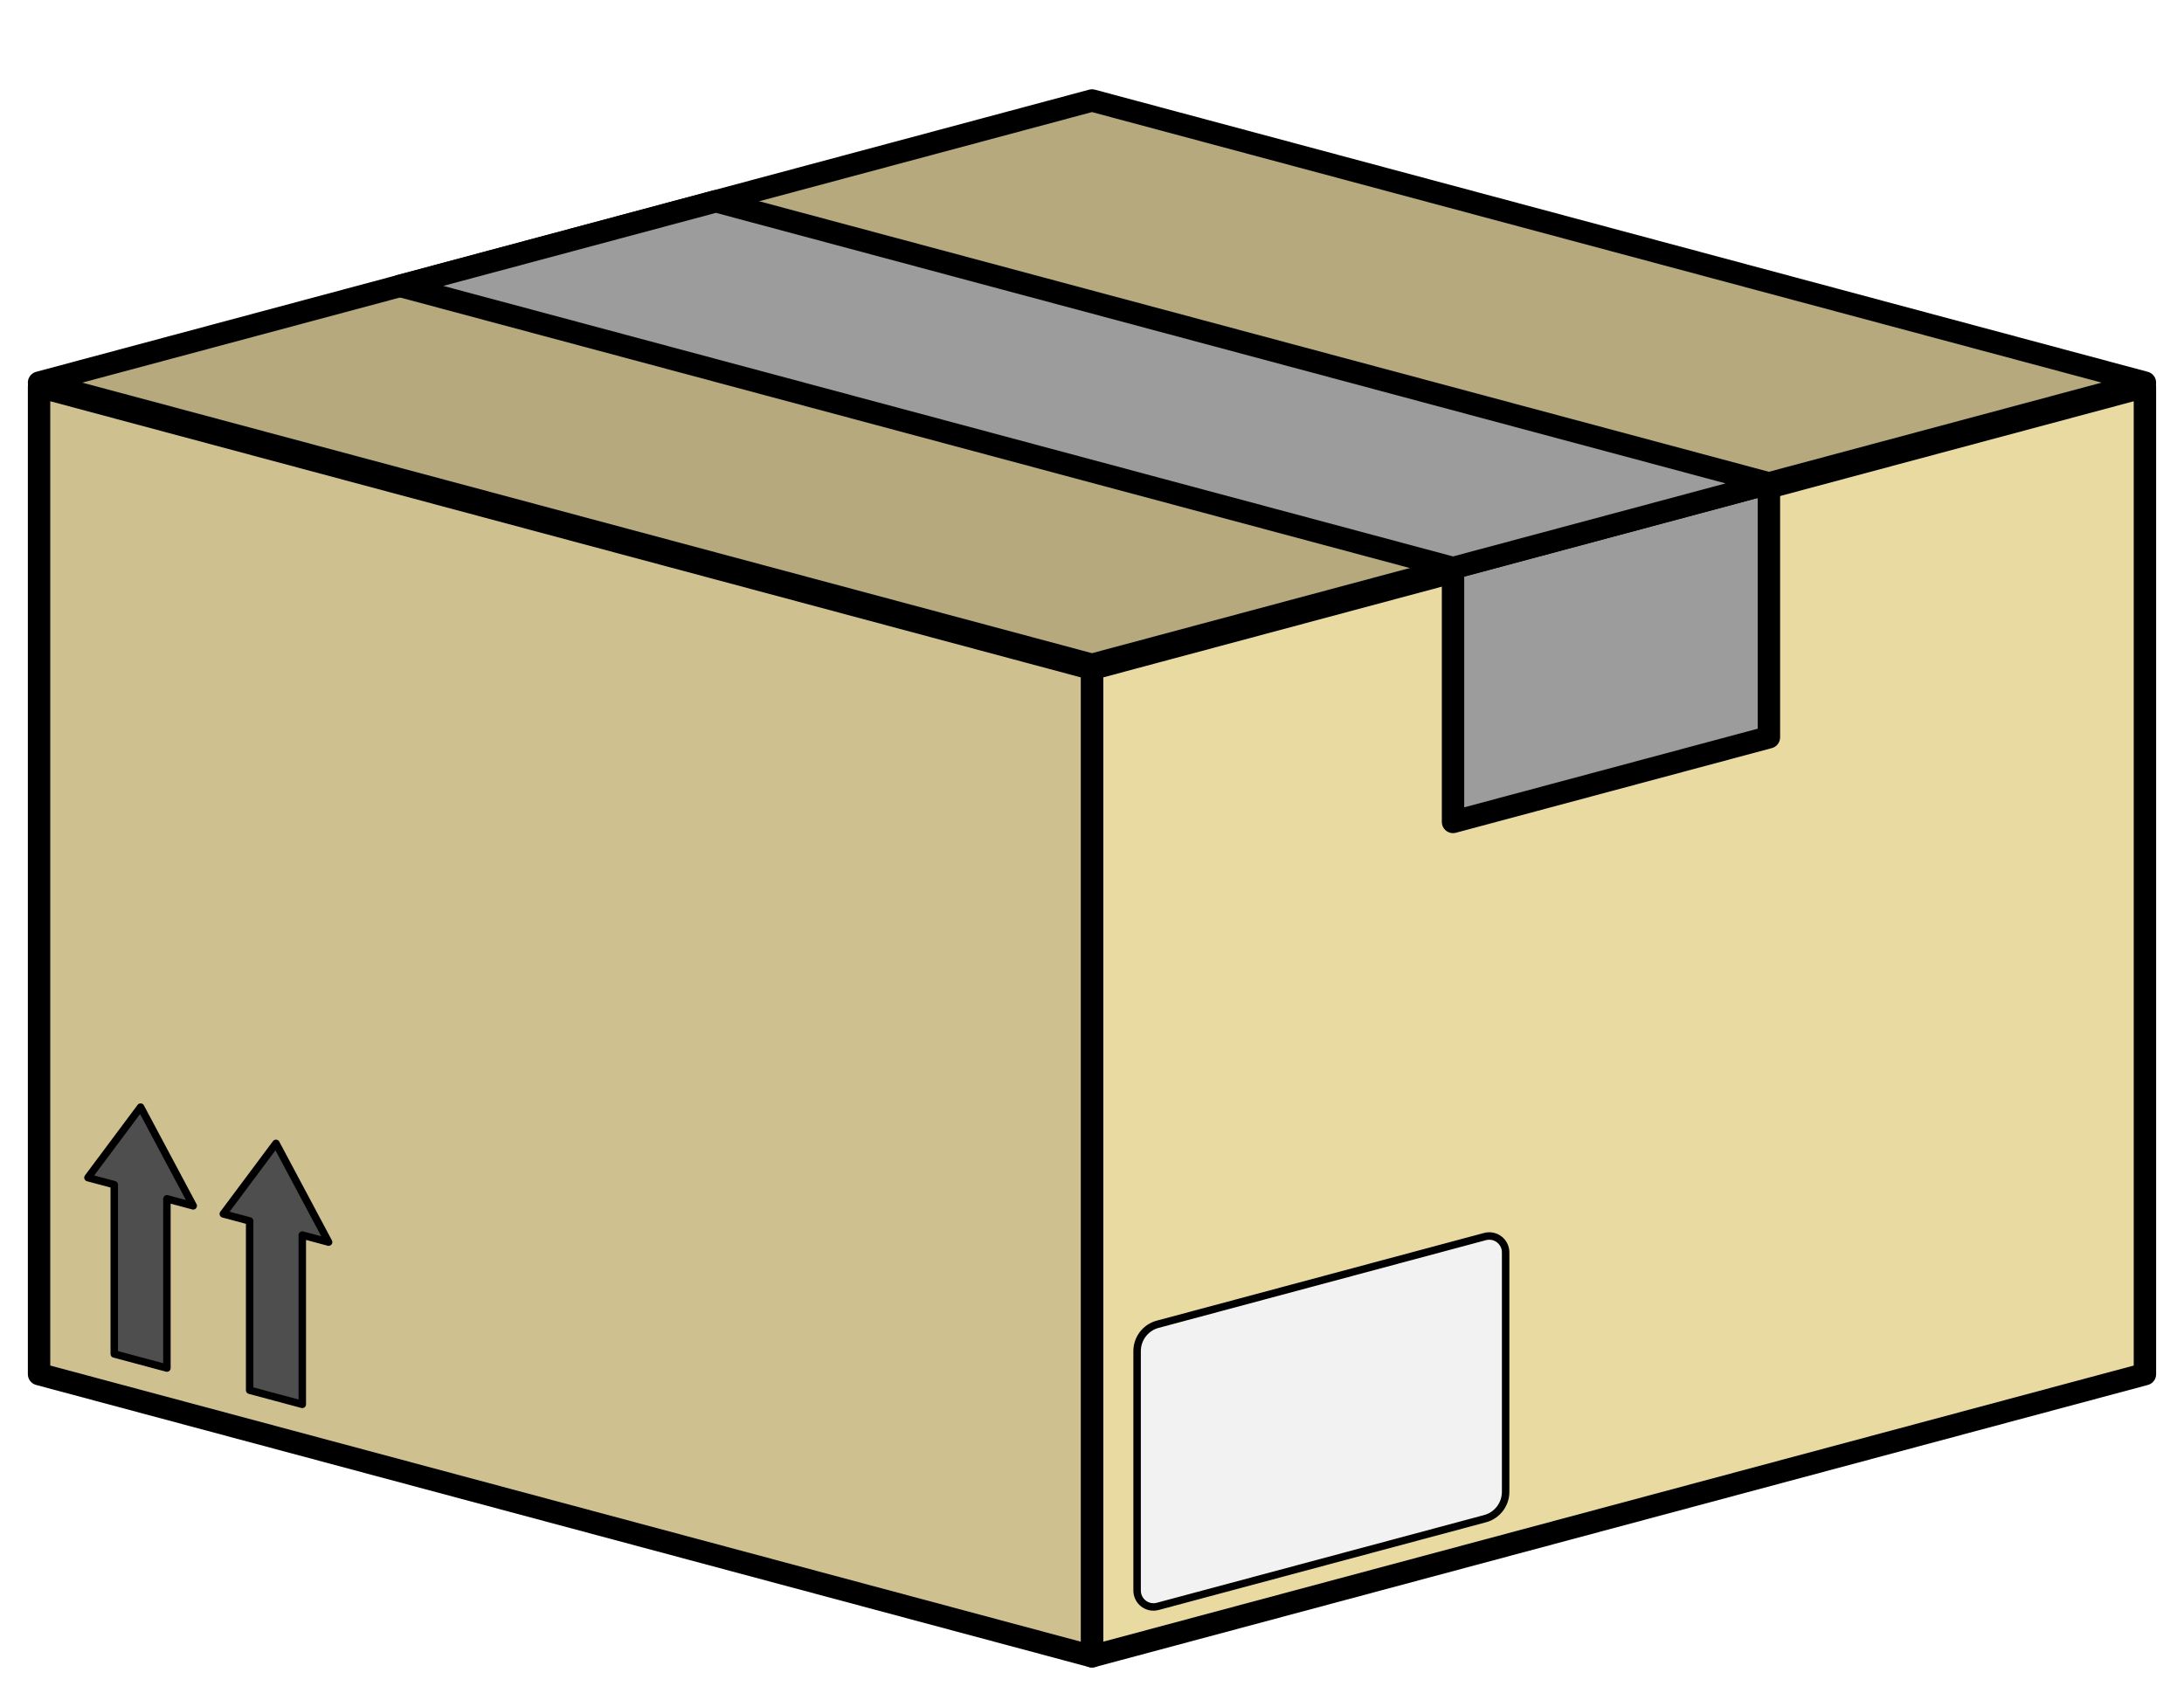
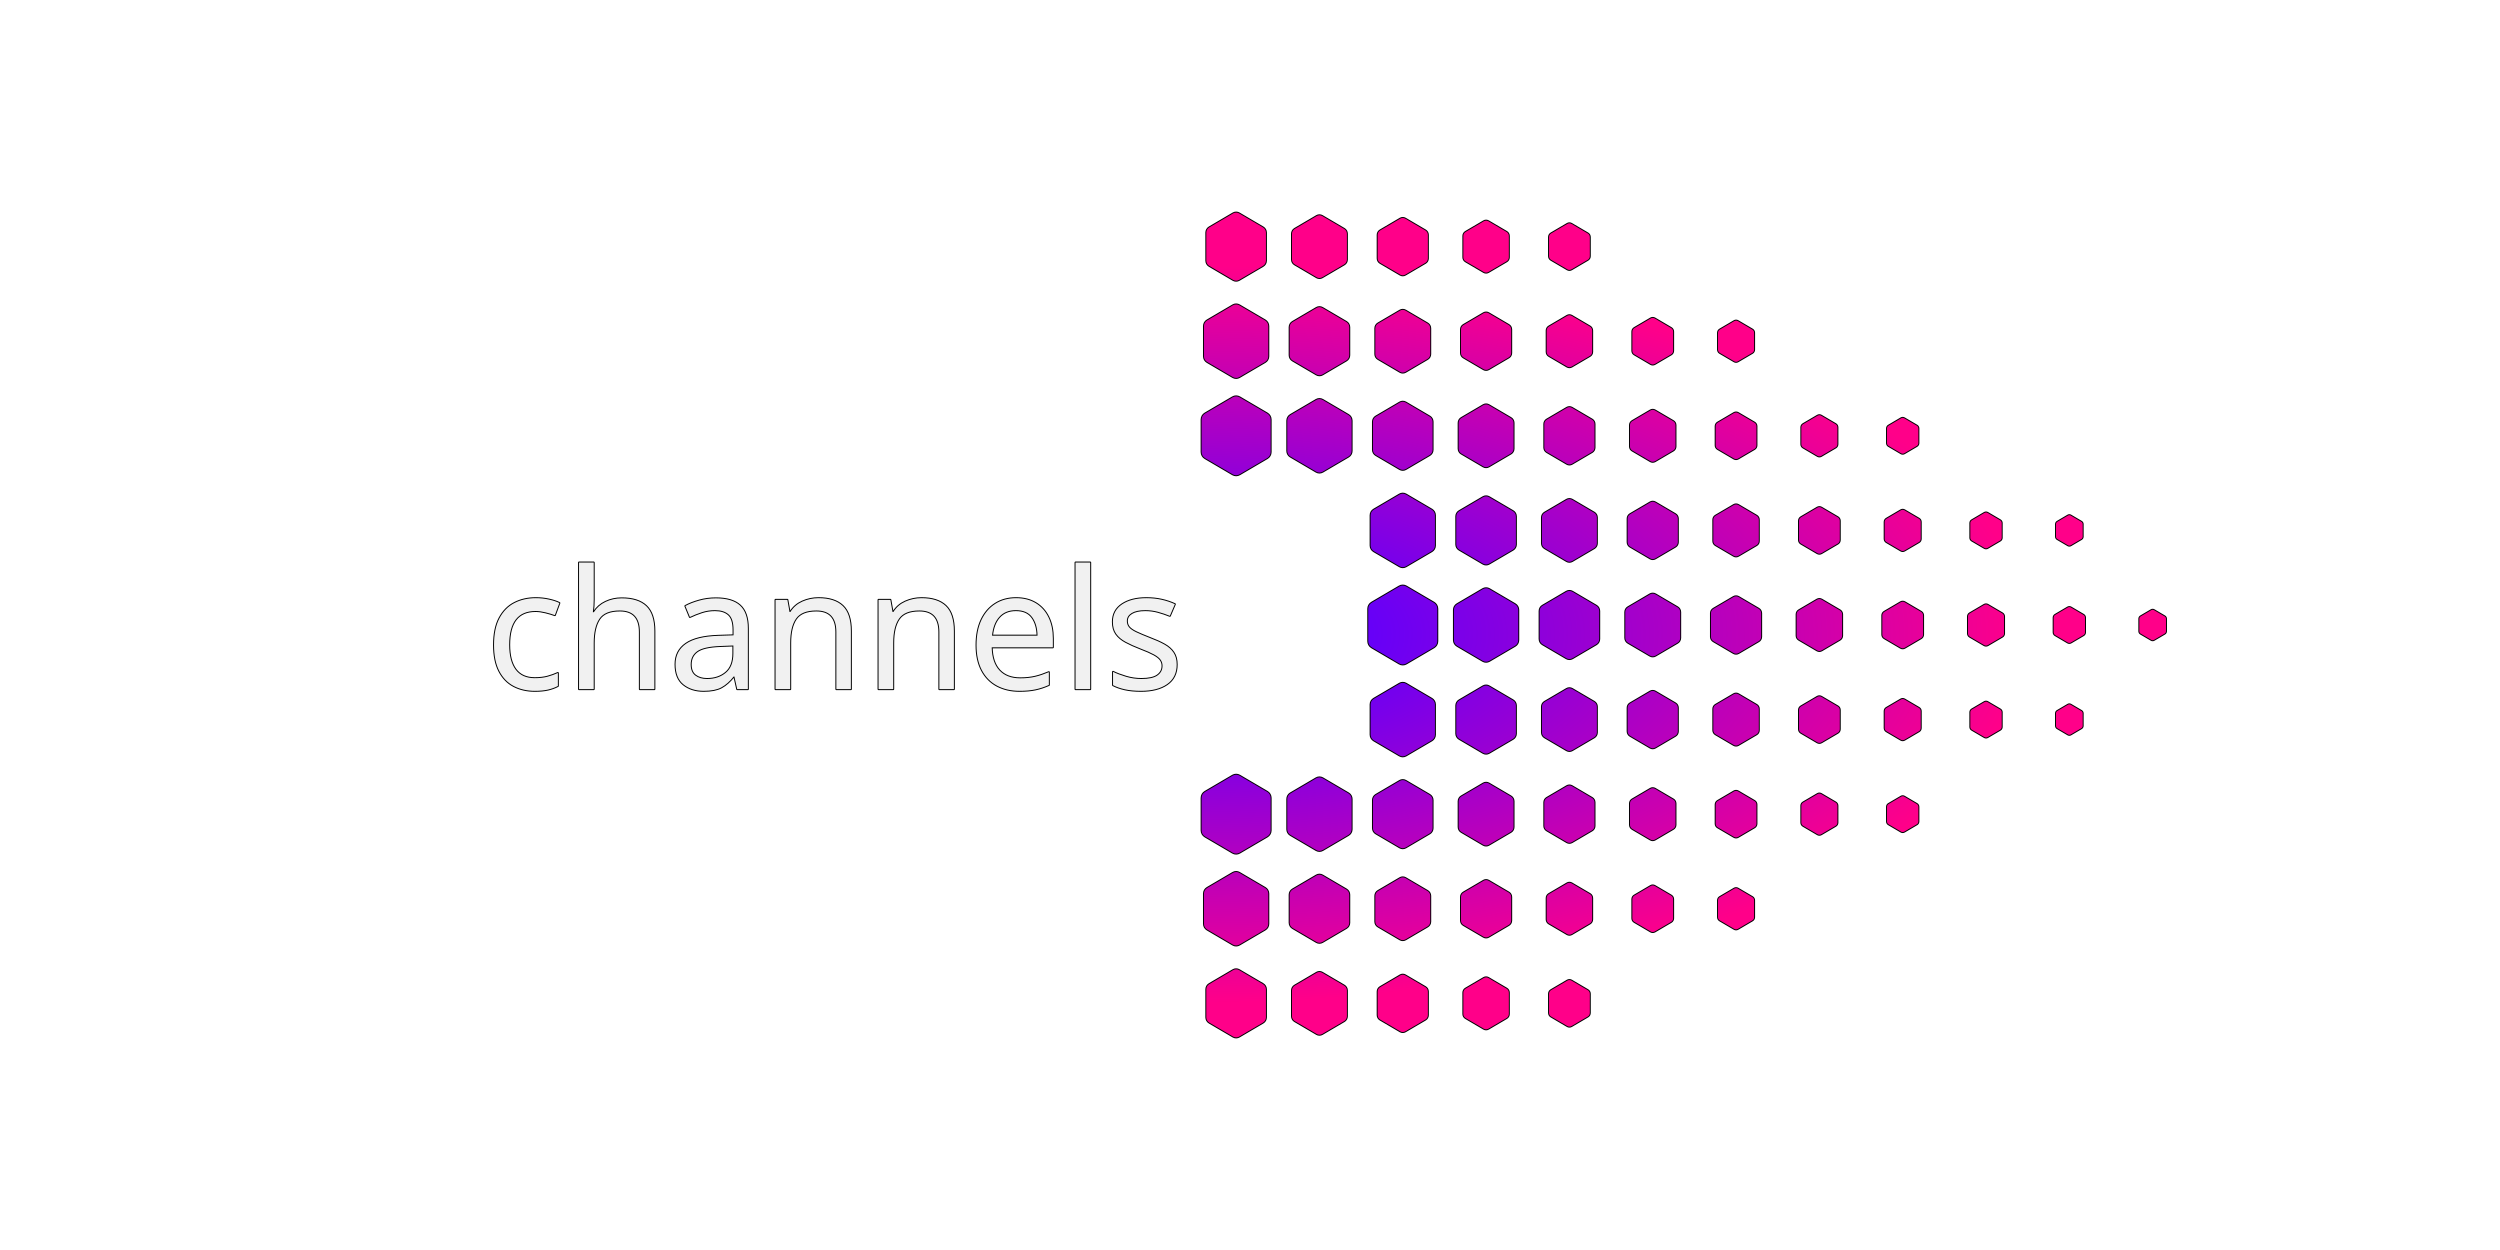
- <svg xmlns="http://www.w3.org/2000/svg" xmlns:xlink="http://www.w3.org/1999/xlink" version="1.1" viewBox="0 0 512 400">
-   <g fill-rule="evenodd" stroke="#000" stroke-linejoin="round" stroke-miterlimit="0" stroke-width="5.25">
-     <path d="m9.156 89.701 246.84-66.142 246.84 66.142-246.84 66.142z" fill="#b5a97d" />
-     <path d="m256 156.79 246.84-66.142v231.5l-246.84 66.142z" fill="#e9daa1" />
-     <path d="m9.156 90.646 246.84 66.142v231.5l-246.84-66.142z" fill="#cfc18f" />
+ <svg xmlns="http://www.w3.org/2000/svg" version="1.1" viewBox="0 0 1280 640">
+   <defs>
+     <filter id="a" x="-.001" y="-.001" width="1.002" height="1.002" color-interpolation-filters="sRGB">
+       <feComposite in="BackgroundImage" in2="SourceGraphic" operator="arithmetic" result="composite1" />
+     </filter>
+     <radialGradient id="b" cx="180.14" cy="4.015" r="409.32" gradientTransform="matrix(1.0455 0 -6.669e-7 .45679 -8.1901 41.564)" gradientUnits="userSpaceOnUse">
+       <stop stop-color="#5c00ff" offset=".154" />
+       <stop stop-color="#ff0089" offset="1" />
+     </radialGradient>
+   </defs>
+   <g display="none">
+     <path class="UnoptimicedTransforms" x="-197.563" y="-77.454" width="1668.064" height="795.866" d="m0 0v640h1280v-640z" display="inline" />
+     <rect class="UnoptimicedTransforms" width="1280" height="640" ry="0" filter="url(#a)" />
  </g>
-   <g fill="#9c9c9c" fill-rule="evenodd" stroke="#000" stroke-linejoin="round" stroke-miterlimit="0" stroke-width="5.25">
-     <path d="m414.69 113.32-74.054 19.841v59.527l74.054-19.841z" />
-     <path d="m167.84 47.182-74.054 19.841 246.85 66.141 74.054-19.841z" />
+   <g transform="matrix(.98354 0 0 1 3.4233 0)" stroke-linecap="round" stroke-linejoin="round">
+     <path class="UnoptimicedTransforms" transform="matrix(.77086 .43893 -.77086 .43893 173.95 128.97)" d="m239.89-433.83h628.87v628.87l-387.41-83.387 163.94-157.33-165.46-163.36-162.64 156.54z" fill="none" filter="url(#a)" stroke="#0f0" stroke-width=".997" />
+     <path class="UnoptimicedTransforms" transform="matrix(1.0097 0 0 1.0097 437.69 280.9)" d="m286.29 18.723c-0.614 0-1.228 0.159-1.779 0.477l-14.242 8.223c-1.101 0.636-1.781 1.812-1.781 3.084v16.441c0 1.272 0.68 2.448 1.781 3.084l14.242 8.223c1.101 0.636 2.457 0.636 3.559 0l14.242-8.223c1.102-0.636 1.779-1.812 1.779-3.084v-16.441c0-1.272-0.678-2.448-1.779-3.084l-14.242-8.223c-0.551-0.318-1.165-0.477-1.779-0.477zm42.957 1.365c-0.573 0-1.147 0.147-1.66 0.443l-13.27 7.66c-1.026 0.593-1.658 1.688-1.658 2.873v15.324c0 1.185 0.632 2.28 1.658 2.873l13.27 7.66c1.026 0.593 2.292 0.593 3.318 0l13.27-7.66c1.026-0.593 1.66-1.688 1.66-2.873v-15.324c0-1.185-0.634-2.28-1.66-2.873l-13.27-7.66c-0.513-0.296-1.085-0.443-1.658-0.443zm42.957 1.363c-0.531 0-1.061 0.137-1.537 0.412l-12.299 7.102c-0.951 0.549-1.537 1.562-1.537 2.66v14.203c0 1.099 0.586 2.113 1.537 2.662l12.299 7.102c0.951 0.549 2.125 0.549 3.076 0l12.299-7.102c0.951-0.549 1.535-1.564 1.535-2.662v-14.203c0-1.099-0.584-2.111-1.535-2.66l-12.299-7.102c-0.476-0.275-1.008-0.412-1.539-0.412zm42.959 1.363c-0.489 0-0.978 0.126-1.416 0.379l-11.328 6.541c-0.876 0.506-1.416 1.441-1.416 2.453v13.08c0 1.012 0.54 1.947 1.416 2.453l11.328 6.539c0.876 0.506 1.956 0.506 2.832 0l11.328-6.539c0.876-0.506 1.416-1.441 1.416-2.453v-13.08c0-1.012-0.54-1.947-1.416-2.453l-11.328-6.541c-0.438-0.253-0.927-0.379-1.416-0.379zm42.955 1.363c-0.447 0-0.894 0.116-1.295 0.348l-10.355 5.981c-0.801 0.463-1.295 1.317-1.295 2.242v11.959c0 0.925 0.494 1.778 1.295 2.24l10.355 5.982c0.801 0.463 1.789 0.463 2.59 0l10.357-5.982c0.801-0.463 1.295-1.315 1.295-2.24v-11.959c0-0.925-0.494-1.78-1.295-2.242l-10.357-5.981c-0.401-0.231-0.848-0.348-1.295-0.348zm42.959 1.365c-0.405 0-0.811 0.105-1.174 0.314l-9.387 5.418c-0.726 0.419-1.174 1.195-1.174 2.033v10.836c0 0.838 0.448 1.614 1.174 2.033l9.387 5.418c0.726 0.419 1.62 0.419 2.346 0l9.387-5.418c0.726-0.419 1.174-1.195 1.174-2.033v-10.836c0-0.838-0.448-1.614-1.174-2.033l-9.387-5.418c-0.363-0.21-0.767-0.314-1.172-0.314zm42.957 1.363c-0.363 0-0.725 0.093-1.051 0.281l-8.416 4.859c-0.651 0.376-1.051 1.069-1.051 1.82v9.719c0 0.752 0.4 1.444 1.051 1.82l8.416 4.859c0.651 0.376 1.451 0.376 2.102 0l8.418-4.859c0.651-0.376 1.049-1.069 1.049-1.82v-9.719c0-0.752-0.398-1.444-1.049-1.82l-8.418-4.859c-0.325-0.188-0.688-0.281-1.051-0.281zm42.027 1.613-7.445 4.297c-0.576 0.332-0.93 0.946-0.93 1.611v8.598c0 0.665 0.354 1.279 0.93 1.611l7.445 4.299c0.576 0.332 1.286 0.332 1.861 0l7.443-4.299c0.576-0.332 0.932-0.946 0.932-1.611v-8.598c0-0.665-0.356-1.279-0.932-1.611l-7.443-4.297c-0.576-0.332-1.286-0.332-1.861 0zm43.078 1.33-6.473 3.738c-0.501 0.289-0.809 0.824-0.809 1.402v7.475c0 0.578 0.308 1.113 0.809 1.402l6.473 3.736c0.501 0.289 1.118 0.289 1.619 0l6.473-3.736c0.501-0.289 0.809-0.824 0.809-1.402v-7.475c0-0.578-0.308-1.113-0.809-1.402l-6.473-3.738c-0.501-0.289-1.118-0.289-1.619 0zm43.08 1.334-5.502 3.176c-0.426 0.246-0.689 0.7-0.689 1.191v6.352c0 0.491 0.264 0.948 0.689 1.193l5.502 3.176c0.426 0.246 0.949 0.246 1.375 0l5.502-3.176c0.426-0.246 0.688-0.702 0.688-1.193v-6.352c0-0.491-0.262-0.946-0.688-1.191l-5.502-3.176c-0.426-0.246-0.949-0.246-1.375 0zm-385.93 36.867c-0.573 0-1.147 0.149-1.66 0.445l-13.27 7.662c-1.026 0.593-1.658 1.687-1.658 2.873v15.322c0 1.185 0.631 2.28 1.658 2.873l13.27 7.662c1.026 0.593 2.291 0.593 3.317 0l13.27-7.662c1.026-0.593 1.66-1.687 1.66-2.873v-15.322c0-1.185-0.633-2.28-1.66-2.873l-13.27-7.662c-0.513-0.296-1.085-0.445-1.658-0.445zm0-58.648c-0.573 0-1.147-0.149-1.66-0.445l-13.27-7.662c-1.026-0.593-1.658-1.687-1.658-2.873v-15.322c0-1.185 0.631-2.28 1.658-2.873l13.27-7.662c1.026-0.593 2.291-0.593 3.317 0l13.27 7.662c1.026 0.593 1.66 1.687 1.66 2.873v15.322c0 1.185-0.633 2.28-1.66 2.873l-13.27 7.662c-0.513 0.296-1.085 0.445-1.658 0.445zm42.958 60.011c-0.531 0-1.062 0.137-1.538 0.412l-12.299 7.101c-0.951 0.549-1.538 1.565-1.538 2.664v14.201c0 1.099 0.587 2.114 1.538 2.664l12.299 7.101c0.951 0.549 2.124 0.549 3.076 0l12.299-7.101c0.951-0.549 1.536-1.565 1.536-2.664v-14.201c0-1.099-0.585-2.114-1.536-2.664l-12.299-7.101c-0.476-0.275-1.007-0.412-1.538-0.412zm0-61.375c-0.531 0-1.062-0.137-1.538-0.412l-12.299-7.101c-0.951-0.549-1.538-1.565-1.538-2.664v-14.201c0-1.099 0.587-2.114 1.538-2.664l12.299-7.101c0.951-0.549 2.124-0.549 3.076 0l12.299 7.101c0.951 0.549 1.536 1.565 1.536 2.664v14.201c0 1.099-0.585 2.114-1.536 2.664l-12.299 7.101c-0.476 0.275-1.007 0.412-1.538 0.412zm42.958 62.739c-0.489 0-0.978 0.126-1.416 0.379l-11.328 6.54c-0.876 0.506-1.416 1.441-1.416 2.453v13.081c0 1.012 0.54 1.947 1.416 2.453l11.328 6.54c0.876 0.506 1.956 0.506 2.832 0l11.328-6.54c0.876-0.506 1.416-1.441 1.416-2.453v-13.081c0-1.012-0.54-1.947-1.416-2.453l-11.328-6.54c-0.438-0.253-0.927-0.379-1.416-0.379zm0-64.103c-0.489 0-0.978-0.126-1.416-0.379l-11.328-6.54c-0.876-0.506-1.416-1.441-1.416-2.453v-13.081c0-1.012 0.54-1.947 1.416-2.453l11.328-6.54c0.876-0.506 1.956-0.506 2.832 0l11.328 6.54c0.876 0.506 1.416 1.441 1.416 2.453v13.081c0 1.012-0.54 1.947-1.416 2.453l-11.328 6.54c-0.438 0.253-0.927 0.379-1.416 0.379zm42.958 65.466c-0.447 0-0.895 0.117-1.296 0.348l-10.357 5.979c-0.801 0.463-1.294 1.317-1.294 2.242v11.96c0 0.925 0.493 1.78 1.294 2.242l10.357 5.979c0.801 0.463 1.789 0.463 2.59 0l10.357-5.979c0.801-0.463 1.294-1.317 1.294-2.242v-11.96c0-0.925-0.493-1.779-1.294-2.242l-10.357-5.979c-0.401-0.231-0.847-0.348-1.294-0.348zm0-66.83c-0.447 0-0.895-0.117-1.296-0.348l-10.357-5.979c-0.801-0.463-1.294-1.317-1.294-2.242v-11.96c0-0.925 0.493-1.78 1.294-2.242l10.357-5.979c0.801-0.463 1.789-0.463 2.59 0l10.357 5.979c0.801 0.463 1.294 1.317 1.294 2.242v11.96c0 0.925-0.493 1.779-1.294 2.242l-10.357 5.979c-0.401 0.231-0.847 0.348-1.294 0.348zm42.958 68.194c-0.405 0-0.811 0.106-1.174 0.315l-9.386 5.418c-0.726 0.419-1.174 1.195-1.174 2.033v10.839c1e-5 0.838 0.448 1.612 1.174 2.031l9.386 5.42c0.726 0.419 1.62 0.419 2.346 0l9.386-5.42c0.726-0.419 1.174-1.193 1.174-2.031v-10.839c0-0.838-0.448-1.614-1.174-2.033l-9.386-5.418c-0.363-0.21-0.767-0.315-1.172-0.315zm0-69.558c-0.405 0-0.811-0.106-1.174-0.315l-9.386-5.418c-0.726-0.419-1.174-1.195-1.174-2.033v-10.839c1e-5 -0.838 0.448-1.612 1.174-2.031l9.386-5.42c0.726-0.419 1.62-0.419 2.346 0l9.386 5.42c0.726 0.419 1.174 1.193 1.174 2.031v10.839c0 0.838-0.448 1.614-1.174 2.033l-9.386 5.418c-0.363 0.21-0.767 0.315-1.172 0.315zm42.958 70.923c-0.363 0-0.727 0.093-1.052 0.28l-8.415 4.859c-0.651 0.376-1.052 1.071-1.052 1.822v9.717c0 0.752 0.401 1.446 1.052 1.822l8.415 4.857c0.651 0.376 1.452 0.376 2.103 0l8.417-4.857c0.651-0.376 1.05-1.071 1.05-1.822v-9.717c0-0.752-0.399-1.446-1.05-1.822l-8.417-4.859c-0.325-0.188-0.687-0.28-1.05-0.28zm0-72.289c-0.363 0-0.727-0.093-1.052-0.28l-8.415-4.859c-0.651-0.376-1.052-1.071-1.052-1.822v-9.717c0-0.752 0.401-1.446 1.052-1.822l8.415-4.857c0.651-0.376 1.452-0.376 2.103 0l8.417 4.857c0.651 0.376 1.05 1.071 1.05 1.822v9.717c0 0.752-0.399 1.446-1.05 1.822l-8.417 4.859c-0.325 0.188-0.687 0.28-1.05 0.28zm42.958 73.653c-0.321 0-0.643 0.083-0.93 0.25l-7.446 4.296c-0.576 0.332-0.93 0.948-0.93 1.613v8.595c0 0.665 0.355 1.279 0.93 1.611l7.446 4.298c0.576 0.332 1.285 0.332 1.861 0l7.444-4.298c0.576-0.332 0.93-0.946 0.93-1.611v-8.595c0-0.665-0.355-1.281-0.93-1.613l-7.444-4.296c-0.288-0.166-0.609-0.25-0.93-0.25zm0-75.017c-0.321 0-0.643-0.083-0.93-0.25l-7.446-4.296c-0.576-0.332-0.93-0.948-0.93-1.613v-8.595c0-0.665 0.355-1.279 0.93-1.611l7.446-4.298c0.576-0.332 1.285-0.332 1.861 0l7.444 4.298c0.576 0.332 0.93 0.946 0.93 1.611v8.595c0 0.665-0.355 1.281-0.93 1.613l-7.444 4.296c-0.288 0.166-0.609 0.25-0.93 0.25zm42.147 76.597-6.473 3.737c-0.501 0.289-0.809 0.822-0.809 1.401v7.475c0 0.578 0.308 1.113 0.809 1.403l6.473 3.737c0.501 0.289 1.118 0.289 1.619 0l6.473-3.737c0.501-0.289 0.809-0.824 0.809-1.403v-7.475c0-0.578-0.308-1.111-0.809-1.401l-6.473-3.737c-0.501-0.289-1.118-0.289-1.619 0zm0-78.177-6.473-3.737c-0.501-0.289-0.809-0.822-0.809-1.401v-7.475c0-0.578 0.308-1.113 0.809-1.403l6.473-3.737c0.501-0.289 1.118-0.289 1.619 0l6.473 3.737c0.501 0.289 0.809 0.824 0.809 1.403v7.475c0 0.578-0.308 1.111-0.809 1.401l-6.473 3.737c-0.501 0.289-1.118 0.289-1.619 0zm43.079 79.508-5.502 3.176c-0.426 0.246-0.689 0.7-0.689 1.192v6.355c0 0.491 0.263 0.944 0.689 1.19l5.502 3.178c0.426 0.246 0.95 0.246 1.375 0l5.502-3.178c0.426-0.246 0.689-0.698 0.689-1.19v-6.355c0-0.491-0.263-0.946-0.689-1.192l-5.502-3.176c-0.426-0.246-0.95-0.246-1.375 0zm0-80.839-5.502-3.176c-0.426-0.246-0.689-0.7-0.689-1.192v-6.355c0-0.491 0.263-0.944 0.689-1.19l5.502-3.178c0.426-0.246 0.95-0.246 1.375 0l5.502 3.178c0.426 0.246 0.689 0.698 0.689 1.19v6.355c0 0.491-0.263 0.946-0.689 1.192l-5.502 3.176c-0.426 0.246-0.95 0.246-1.375 0zm-428.89 116.34c-0.615 0-1.229 0.16-1.78 0.478l-14.241 8.221c-1.101 0.636-1.78 1.812-1.78 3.083v16.444c0 1.272 0.678 2.447 1.78 3.083l14.241 8.221c1.102 0.636 2.458 0.636 3.559 0l14.241-8.221c1.101-0.636 1.78-1.812 1.78-3.083v-16.444c0-1.272-0.678-2.447-1.78-3.083l-14.241-8.221c-0.551-0.318-1.165-0.478-1.78-0.478zm0-151.85c-0.615 0-1.229-0.16-1.78-0.478l-14.241-8.221c-1.101-0.636-1.78-1.812-1.78-3.083v-16.444c0-1.272 0.678-2.447 1.78-3.083l14.241-8.221c1.102-0.636 2.458-0.636 3.559 0l14.241 8.221c1.101 0.636 1.78 1.812 1.78 3.083v16.444c0 1.272-0.678 2.447-1.78 3.083l-14.241 8.221c-0.551 0.318-1.165 0.478-1.78 0.478zm42.958 153.21c-0.573 0-1.147 0.149-1.66 0.445l-13.27 7.662c-1.026 0.593-1.658 1.687-1.658 2.873v15.323c0 1.185 0.631 2.282 1.658 2.874l13.27 7.66c1.026 0.593 2.291 0.593 3.317 0l13.27-7.66c1.026-0.593 1.66-1.689 1.66-2.874v-15.323c0-1.185-0.633-2.28-1.66-2.873l-13.27-7.662c-0.513-0.296-1.085-0.445-1.658-0.445zm0-154.58c-0.573 0-1.147-0.149-1.66-0.445l-13.27-7.662c-1.026-0.593-1.658-1.687-1.658-2.873v-15.323c0-1.185 0.631-2.282 1.658-2.874l13.27-7.66c1.026-0.593 2.291-0.593 3.317 0l13.27 7.66c1.026 0.593 1.66 1.689 1.66 2.874v15.323c0 1.185-0.633 2.28-1.66 2.873l-13.27 7.662c-0.513 0.296-1.085 0.445-1.658 0.445zm42.958 155.94c-0.531 0-1.062 0.137-1.538 0.412l-12.299 7.099c-0.951 0.549-1.538 1.565-1.538 2.664v14.202c0 1.099 0.587 2.112 1.538 2.662l12.299 7.101c0.951 0.549 2.124 0.549 3.076 0l12.299-7.101c0.951-0.549 1.536-1.563 1.536-2.662v-14.202c0-1.099-0.585-2.114-1.536-2.664l-12.299-7.099c-0.476-0.275-1.007-0.412-1.538-0.412zm0-157.31c-0.531 0-1.062-0.137-1.538-0.412l-12.299-7.099c-0.951-0.549-1.538-1.565-1.538-2.664v-14.202c0-1.099 0.587-2.112 1.538-2.662l12.299-7.101c0.951-0.549 2.124-0.549 3.076 0l12.299 7.101c0.951 0.549 1.536 1.563 1.536 2.662v14.202c0 1.099-0.585 2.114-1.536 2.664l-12.299 7.099c-0.476 0.275-1.007 0.412-1.538 0.412zm42.958 158.67c-0.489 0-0.978 0.126-1.416 0.379l-11.328 6.54c-0.876 0.506-1.416 1.441-1.416 2.453v13.081c0 1.012 0.54 1.947 1.416 2.453l11.328 6.54c0.876 0.506 1.956 0.506 2.832 0l11.328-6.54c0.876-0.506 1.416-1.441 1.416-2.453v-13.081c0-1.012-0.54-1.947-1.416-2.453l-11.328-6.54c-0.438-0.253-0.927-0.379-1.416-0.379zm0-160.03c-0.489 0-0.978-0.126-1.416-0.379l-11.328-6.54c-0.876-0.506-1.416-1.441-1.416-2.453v-13.081c0-1.012 0.54-1.947 1.416-2.453l11.328-6.54c0.876-0.506 1.956-0.506 2.832 0l11.328 6.54c0.876 0.506 1.416 1.441 1.416 2.453v13.081c0 1.012-0.54 1.947-1.416 2.453l-11.328 6.54c-0.438 0.253-0.927 0.379-1.416 0.379zm42.958 161.4c-0.447 0-0.894 0.115-1.294 0.346l-10.359 5.979c-0.801 0.463-1.294 1.317-1.294 2.242v11.96c0 0.925 0.493 1.78 1.294 2.242l10.359 5.979c0.801 0.463 1.787 0.463 2.588 0l10.357-5.979c0.801-0.463 1.294-1.317 1.294-2.242v-11.96c0-0.925-0.493-1.779-1.294-2.242l-10.357-5.979c-0.401-0.231-0.847-0.346-1.294-0.346zm0-162.76c-0.447 0-0.894-0.115-1.294-0.346l-10.359-5.979c-0.801-0.463-1.294-1.317-1.294-2.242v-11.96c0-0.925 0.493-1.78 1.294-2.242l10.359-5.979c0.801-0.463 1.787-0.463 2.588 0l10.357 5.979c0.801 0.463 1.294 1.317 1.294 2.242v11.96c0 0.925-0.493 1.78-1.294 2.242l-10.357 5.979c-0.401 0.231-0.847 0.346-1.294 0.346zm42.958 164.13c-0.405 0-0.811 0.104-1.174 0.313l-9.386 5.42c-0.726 0.419-1.172 1.193-1.172 2.031v10.839c0 0.838 0.446 1.614 1.172 2.033l9.386 5.418c0.726 0.419 1.62 0.419 2.346 0l9.386-5.418c0.726-0.419 1.174-1.195 1.174-2.033v-10.839c0-0.838-0.448-1.612-1.174-2.031l-9.386-5.42c-0.363-0.21-0.767-0.313-1.172-0.313zm0-165.49c-0.405 0-0.811-0.104-1.174-0.313l-9.386-5.42c-0.726-0.419-1.172-1.193-1.172-2.031v-10.839c0-0.838 0.446-1.614 1.172-2.033l9.386-5.418c0.726-0.419 1.62-0.419 2.346 0l9.386 5.418c0.726 0.419 1.174 1.195 1.174 2.033v10.839c0 0.838-0.448 1.612-1.174 2.031l-9.386 5.42c-0.363 0.21-0.767 0.313-1.172 0.313zm42.958 166.85c-0.363 0-0.727 0.095-1.052 0.282l-8.415 4.857c-0.651 0.376-1.052 1.071-1.052 1.822v9.717c0 0.752 0.401 1.446 1.052 1.822l8.415 4.859c0.651 0.376 1.452 0.376 2.103 0l8.417-4.859c0.651-0.376 1.05-1.071 1.05-1.822v-9.717c0-0.752-0.399-1.446-1.05-1.822l-8.417-4.857c-0.325-0.188-0.687-0.282-1.05-0.282zm0-168.22c-0.363 0-0.727-0.095-1.052-0.282l-8.415-4.857c-0.651-0.376-1.052-1.071-1.052-1.822v-9.717c0-0.752 0.401-1.446 1.052-1.822l8.415-4.859c0.651-0.376 1.452-0.376 2.103 0l8.417 4.859c0.651 0.376 1.05 1.071 1.05 1.822v9.717c0 0.752-0.399 1.446-1.05 1.822l-8.417 4.857c-0.325 0.188-0.687 0.282-1.05 0.282zm42.958 169.58c-0.321 0-0.643 0.083-0.93 0.25l-7.446 4.298c-0.576 0.332-0.93 0.946-0.93 1.611v8.595c0 0.665 0.355 1.281 0.93 1.613l7.446 4.296c0.576 0.332 1.285 0.332 1.861 0l7.444-4.296c0.576-0.332 0.93-0.948 0.93-1.613v-8.595c0-0.665-0.355-1.279-0.93-1.611l-7.444-4.298c-0.288-0.166-0.609-0.25-0.93-0.25zm0-170.94c-0.321 0-0.643-0.083-0.93-0.25l-7.446-4.298c-0.576-0.332-0.93-0.946-0.93-1.611v-8.595c0-0.665 0.355-1.281 0.93-1.613l7.446-4.296c0.576-0.332 1.285-0.332 1.861 0l7.444 4.296c0.576 0.332 0.93 0.948 0.93 1.613v8.595c0 0.665-0.355 1.279-0.93 1.611l-7.444 4.298c-0.288 0.166-0.609 0.25-0.93 0.25zm42.147 172.52-6.473 3.737c-0.501 0.289-0.809 0.824-0.809 1.402v7.475c0 0.578 0.308 1.111 0.809 1.401l6.473 3.737c0.501 0.289 1.118 0.289 1.619 0l6.473-3.737c0.501-0.289 0.811-0.822 0.811-1.401v-7.475c0-0.578-0.31-1.113-0.811-1.402l-6.473-3.737c-0.501-0.289-1.118-0.289-1.619 0zm0-174.11-6.473-3.737c-0.501-0.289-0.809-0.824-0.809-1.402v-7.475c0-0.578 0.308-1.111 0.809-1.401l6.473-3.737c0.501-0.289 1.118-0.289 1.619 0l6.473 3.737c0.501 0.289 0.811 0.822 0.811 1.401v7.475c0 0.578-0.31 1.113-0.811 1.402l-6.473 3.737c-0.501 0.289-1.118 0.289-1.619 0zm-342.85 212.31c-0.573 0-1.145 0.149-1.658 0.445l-13.27 7.66c-1.026 0.593-1.66 1.687-1.66 2.873v15.324c0 1.185 0.633 2.28 1.66 2.873l13.27 7.66c1.026 0.593 2.289 0.593 3.316 0l13.27-7.66c1.026-0.593 1.66-1.687 1.66-2.873v-15.324c0-1.185-0.633-2.28-1.66-2.873l-13.27-7.66c-0.513-0.296-1.085-0.445-1.658-0.445zm0-250.51c-0.573 0-1.145-0.149-1.658-0.445l-13.27-7.66c-1.026-0.593-1.66-1.687-1.66-2.873v-15.324c0-1.185 0.633-2.28 1.66-2.873l13.27-7.66c1.026-0.593 2.289-0.593 3.316 0l13.27 7.66c1.026 0.593 1.66 1.687 1.66 2.873v15.324c0 1.185-0.633 2.28-1.66 2.873l-13.27 7.66c-0.513 0.296-1.085 0.445-1.658 0.445zm42.958 251.87c-0.531 0-1.062 0.137-1.538 0.412l-12.299 7.101c-0.951 0.549-1.538 1.563-1.538 2.662v14.202c0 1.099 0.587 2.112 1.538 2.662l12.299 7.101c0.951 0.549 2.124 0.549 3.076 0l12.299-7.101c0.951-0.549 1.536-1.563 1.536-2.662v-14.202c0-1.099-0.585-2.112-1.536-2.662l-12.299-7.101c-0.476-0.275-1.007-0.412-1.538-0.412zm0-253.23c-0.531 0-1.062-0.137-1.538-0.412l-12.299-7.101c-0.951-0.549-1.538-1.563-1.538-2.662v-14.202c0-1.099 0.587-2.112 1.538-2.662l12.299-7.101c0.951-0.549 2.124-0.549 3.076 0l12.299 7.101c0.951 0.549 1.536 1.563 1.536 2.662v14.202c0 1.099-0.585 2.112-1.536 2.662l-12.299 7.101c-0.476 0.275-1.007 0.412-1.538 0.412zm42.958 254.6c-0.489 0-0.978 0.126-1.416 0.379l-11.328 6.54c-0.876 0.506-1.416 1.441-1.416 2.453v13.081c0 1.012 0.54 1.947 1.416 2.453l11.328 6.54c0.876 0.506 1.956 0.506 2.832 0l11.328-6.54c0.876-0.506 1.416-1.441 1.416-2.453v-13.081c0-1.012-0.54-1.947-1.416-2.453l-11.328-6.54c-0.438-0.253-0.927-0.379-1.416-0.379zm0-255.96c-0.489 0-0.978-0.126-1.416-0.379l-11.328-6.54c-0.876-0.506-1.416-1.441-1.416-2.453v-13.081c0-1.012 0.54-1.947 1.416-2.453l11.328-6.54c0.876-0.506 1.956-0.506 2.832 0l11.328 6.54c0.876 0.506 1.416 1.441 1.416 2.453v13.081c0 1.012-0.54 1.947-1.416 2.453l-11.328 6.54c-0.438 0.253-0.927 0.379-1.416 0.379zm42.958 257.33c-0.447 0-0.894 0.115-1.294 0.346l-10.359 5.981c-0.801 0.463-1.294 1.317-1.294 2.242v11.959c0 0.925 0.493 1.779 1.294 2.242l10.359 5.981c0.801 0.463 1.787 0.463 2.588 0l10.357-5.981c0.801-0.463 1.296-1.317 1.296-2.242v-11.959c0-0.925-0.495-1.779-1.296-2.242l-10.357-5.981c-0.401-0.231-0.847-0.346-1.294-0.346zm0-258.69c-0.447 0-0.894-0.115-1.294-0.346l-10.359-5.981c-0.801-0.463-1.294-1.317-1.294-2.242v-11.959c0-0.925 0.493-1.779 1.294-2.242l10.359-5.981c0.801-0.463 1.787-0.463 2.588 0l10.357 5.981c0.801 0.463 1.296 1.317 1.296 2.242v11.959c0 0.925-0.495 1.78-1.296 2.242l-10.357 5.981c-0.401 0.231-0.847 0.346-1.294 0.346zm42.958 260.05c-0.405 0-0.811 0.106-1.174 0.315l-9.386 5.418c-0.726 0.419-1.172 1.195-1.172 2.033v10.837c0 0.838 0.446 1.614 1.172 2.033l9.386 5.418c0.726 0.419 1.62 0.419 2.346 0l9.388-5.418c0.726-0.419 1.172-1.195 1.172-2.033v-10.837c0-0.838-0.446-1.614-1.172-2.033l-9.388-5.418c-0.363-0.21-0.767-0.315-1.172-0.315zm0-261.42c-0.405 0-0.811-0.106-1.174-0.315l-9.386-5.418c-0.726-0.419-1.172-1.195-1.172-2.033v-10.837c0-0.838 0.446-1.614 1.172-2.033l9.386-5.418c0.726-0.419 1.62-0.419 2.346 0l9.388 5.418c0.726 0.419 1.172 1.195 1.172 2.033v10.837c0 0.838-0.446 1.614-1.172 2.033l-9.388 5.418c-0.363 0.21-0.767 0.315-1.172 0.315zm42.958 262.78c-0.363 0-0.727 0.095-1.052 0.282l-8.415 4.859c-0.651 0.376-1.052 1.069-1.052 1.82v9.719c0 0.752 0.401 1.444 1.052 1.82l8.415 4.859c0.651 0.376 1.454 0.376 2.105 0l8.415-4.859c0.651-0.376 1.052-1.069 1.052-1.82v-9.719c0-0.752-0.401-1.444-1.052-1.82l-8.415-4.859c-0.325-0.188-0.689-0.282-1.052-0.282zm0-264.14c-0.363 0-0.727-0.095-1.052-0.282l-8.415-4.859c-0.651-0.376-1.052-1.069-1.052-1.82v-9.719c0-0.752 0.401-1.444 1.052-1.82l8.415-4.859c0.651-0.376 1.454-0.376 2.105 0l8.415 4.859c0.651 0.376 1.052 1.069 1.052 1.82v9.719c0 0.752-0.401 1.444-1.052 1.82l-8.415 4.859c-0.325 0.188-0.689 0.282-1.052 0.282zm42.958 265.51c-0.321 0-0.643 0.083-0.93 0.25l-7.446 4.298c-0.576 0.332-0.93 0.946-0.93 1.611v8.597c0 0.665 0.355 1.279 0.93 1.611l7.446 4.298c0.576 0.332 1.285 0.332 1.861 0l7.444-4.298c0.576-0.332 0.93-0.946 0.93-1.611v-8.597c0-0.665-0.355-1.279-0.93-1.611l-7.444-4.298c-0.288-0.166-0.609-0.25-0.93-0.25zm0-266.87c-0.321 0-0.643-0.083-0.93-0.25l-7.446-4.298c-0.576-0.332-0.93-0.946-0.93-1.611v-8.597c0-0.665 0.355-1.279 0.93-1.611l7.446-4.298c0.576-0.332 1.285-0.332 1.861 0l7.444 4.298c0.576 0.332 0.93 0.946 0.93 1.611v8.597c0 0.665-0.355 1.279-0.93 1.611l-7.444 4.298c-0.288 0.166-0.609 0.25-0.93 0.25zm-257.75 308.02c-0.531 0-1.062 0.137-1.538 0.412l-12.299 7.101c-0.951 0.549-1.538 1.565-1.538 2.664v14.201c0 1.099 0.587 2.114 1.538 2.664l12.299 7.101c0.951 0.549 2.124 0.549 3.076 0l12.299-7.101c0.951-0.549 1.538-1.565 1.538-2.664v-14.201c0-1.099-0.587-2.114-1.538-2.664l-12.299-7.101c-0.476-0.275-1.007-0.412-1.538-0.412zm0-349.16c-0.531 0-1.062-0.137-1.538-0.412l-12.299-7.101c-0.951-0.549-1.538-1.565-1.538-2.664v-14.201c0-1.099 0.587-2.114 1.538-2.664l12.299-7.101c0.951-0.549 2.124-0.549 3.076 0l12.299 7.101c0.951 0.549 1.538 1.565 1.538 2.664v14.201c0 1.099-0.587 2.114-1.538 2.664l-12.299 7.101c-0.476 0.275-1.007 0.412-1.538 0.412zm42.958 350.53c-0.489 0-0.978 0.126-1.416 0.379l-11.328 6.542c-0.876 0.506-1.416 1.439-1.416 2.451v13.081c0 1.012 0.54 1.947 1.416 2.453l11.328 6.54c0.876 0.506 1.956 0.506 2.832 0l11.328-6.54c0.876-0.506 1.416-1.441 1.416-2.453v-13.081c0-1.012-0.54-1.947-1.416-2.453l-11.328-6.54c-0.438-0.253-0.927-0.379-1.416-0.379zm0-351.89c-0.489 0-0.978-0.126-1.416-0.379l-11.328-6.542c-0.876-0.506-1.416-1.439-1.416-2.451v-13.081c0-1.012 0.54-1.947 1.416-2.453l11.328-6.54c0.876-0.506 1.956-0.506 2.832 0l11.328 6.54c0.876 0.506 1.416 1.441 1.416 2.453v13.081c0 1.012-0.54 1.947-1.416 2.453l-11.328 6.54c-0.438 0.253-0.927 0.379-1.416 0.379zm42.958 353.25c-0.447 0-0.894 0.117-1.294 0.348l-10.357 5.979c-0.801 0.463-1.296 1.317-1.296 2.242v11.96c0 0.925 0.495 1.78 1.296 2.242l10.357 5.979c0.801 0.463 1.787 0.463 2.588 0l10.357-5.979c0.801-0.463 1.296-1.317 1.296-2.242v-11.96c0-0.925-0.495-1.779-1.296-2.242l-10.357-5.979c-0.401-0.231-0.847-0.348-1.294-0.348zm0-354.62c-0.447 0-0.894-0.117-1.294-0.348l-10.357-5.979c-0.801-0.463-1.296-1.317-1.296-2.242v-11.96c0-0.925 0.495-1.779 1.296-2.242l10.357-5.979c0.801-0.463 1.787-0.463 2.588 0l10.357 5.979c0.801 0.463 1.296 1.317 1.296 2.242v11.96c0 0.925-0.495 1.78-1.296 2.242l-10.357 5.979c-0.401 0.231-0.847 0.348-1.294 0.348zm42.958 355.98c-0.405 0-0.811 0.104-1.174 0.313l-9.386 5.418c-0.726 0.419-1.172 1.195-1.172 2.033v10.839c0 0.838 0.446 1.612 1.172 2.031l9.386 5.42c0.726 0.419 1.62 0.419 2.346 0l9.388-5.42c0.726-0.419 1.172-1.193 1.172-2.031v-10.839c0-0.838-0.446-1.614-1.172-2.033l-9.388-5.418c-0.363-0.21-0.767-0.313-1.172-0.313zm0-357.35c-0.405 0-0.811-0.104-1.174-0.313l-9.386-5.418c-0.726-0.419-1.172-1.195-1.172-2.033v-10.839c0-0.838 0.446-1.612 1.172-2.031l9.386-5.42c0.726-0.419 1.62-0.419 2.346 0l9.388 5.42c0.726 0.419 1.172 1.193 1.172 2.031v10.839c0 0.838-0.446 1.614-1.172 2.033l-9.388 5.418c-0.363 0.21-0.767 0.313-1.172 0.313zm42.958 358.71c-0.363 0-0.727 0.093-1.052 0.28l-8.415 4.859c-0.651 0.376-1.052 1.071-1.052 1.822v9.717c0 0.752 0.401 1.446 1.052 1.822l8.415 4.857c0.651 0.376 1.454 0.376 2.105 0l8.415-4.857c0.651-0.376 1.052-1.071 1.052-1.822v-9.717c0-0.752-0.401-1.446-1.052-1.822l-8.415-4.859c-0.325-0.188-0.689-0.28-1.052-0.28zm0-360.08c-0.363 0-0.727-0.093-1.052-0.28l-8.415-4.859c-0.651-0.376-1.052-1.071-1.052-1.822v-9.717c0-0.752 0.401-1.446 1.052-1.822l8.415-4.857c0.651-0.376 1.454-0.376 2.105 0l8.415 4.857c0.651 0.376 1.052 1.071 1.052 1.822v9.717c0 0.752-0.401 1.446-1.052 1.822l-8.415 4.859c-0.325 0.188-0.689 0.28-1.052 0.28z" fill="url(#b)" stroke="#000" stroke-width=".999" style="paint-order:markers stroke fill" />
  </g>
-   <g transform="translate(-63.474 -17.008)">
-     <path id="a" d="m96.433 276.55 12.342 23.15-6.171-1.654-1.4e-4 39.685-12.342-3.308v-39.685l-6.171-1.653z" fill="#4e4e4e" fill-rule="evenodd" stroke="#000" stroke-linejoin="round" stroke-miterlimit="0" stroke-width="1.75" style="mix-blend-mode:normal" />
-     <use transform="translate(31.737 8.5038)" xlink:href="#a" />
+   <g class="UnoptimicedTransforms" transform="translate(-150.02)" fill="#f2f2f2">
+     <text transform="translate(196.22 135.32)" fill="#f1f1f1" font-family="Orbitron" font-size="85.333px" stroke="#000000" stroke-linecap="round" stroke-linejoin="round" style="font-variant-caps:normal;font-variant-east-asian:normal;font-variant-ligatures:normal;font-variant-numeric:normal;paint-order:markers stroke fill;shape-inside:url(#rect6067);white-space:pre" xml:space="preserve">
+       <tspan x="202.053" y="217.534">channels</tspan>
+     </text>
  </g>
-   <path d="m348.14 289.89-76.736 20.561a6.516 6.516 127.5 0 0-4.83 6.294v56.142a3.837 3.837 37.5 0 0 4.83 3.706l76.736-20.561a6.516 6.516 127.5 0 0 4.83-6.294v-56.142a3.837 3.837 37.5 0 0-4.83-3.706z" fill="#f2f2f2" fill-rule="evenodd" stroke="#000" stroke-linejoin="round" stroke-miterlimit="0" stroke-width="1.75" />
</svg>
